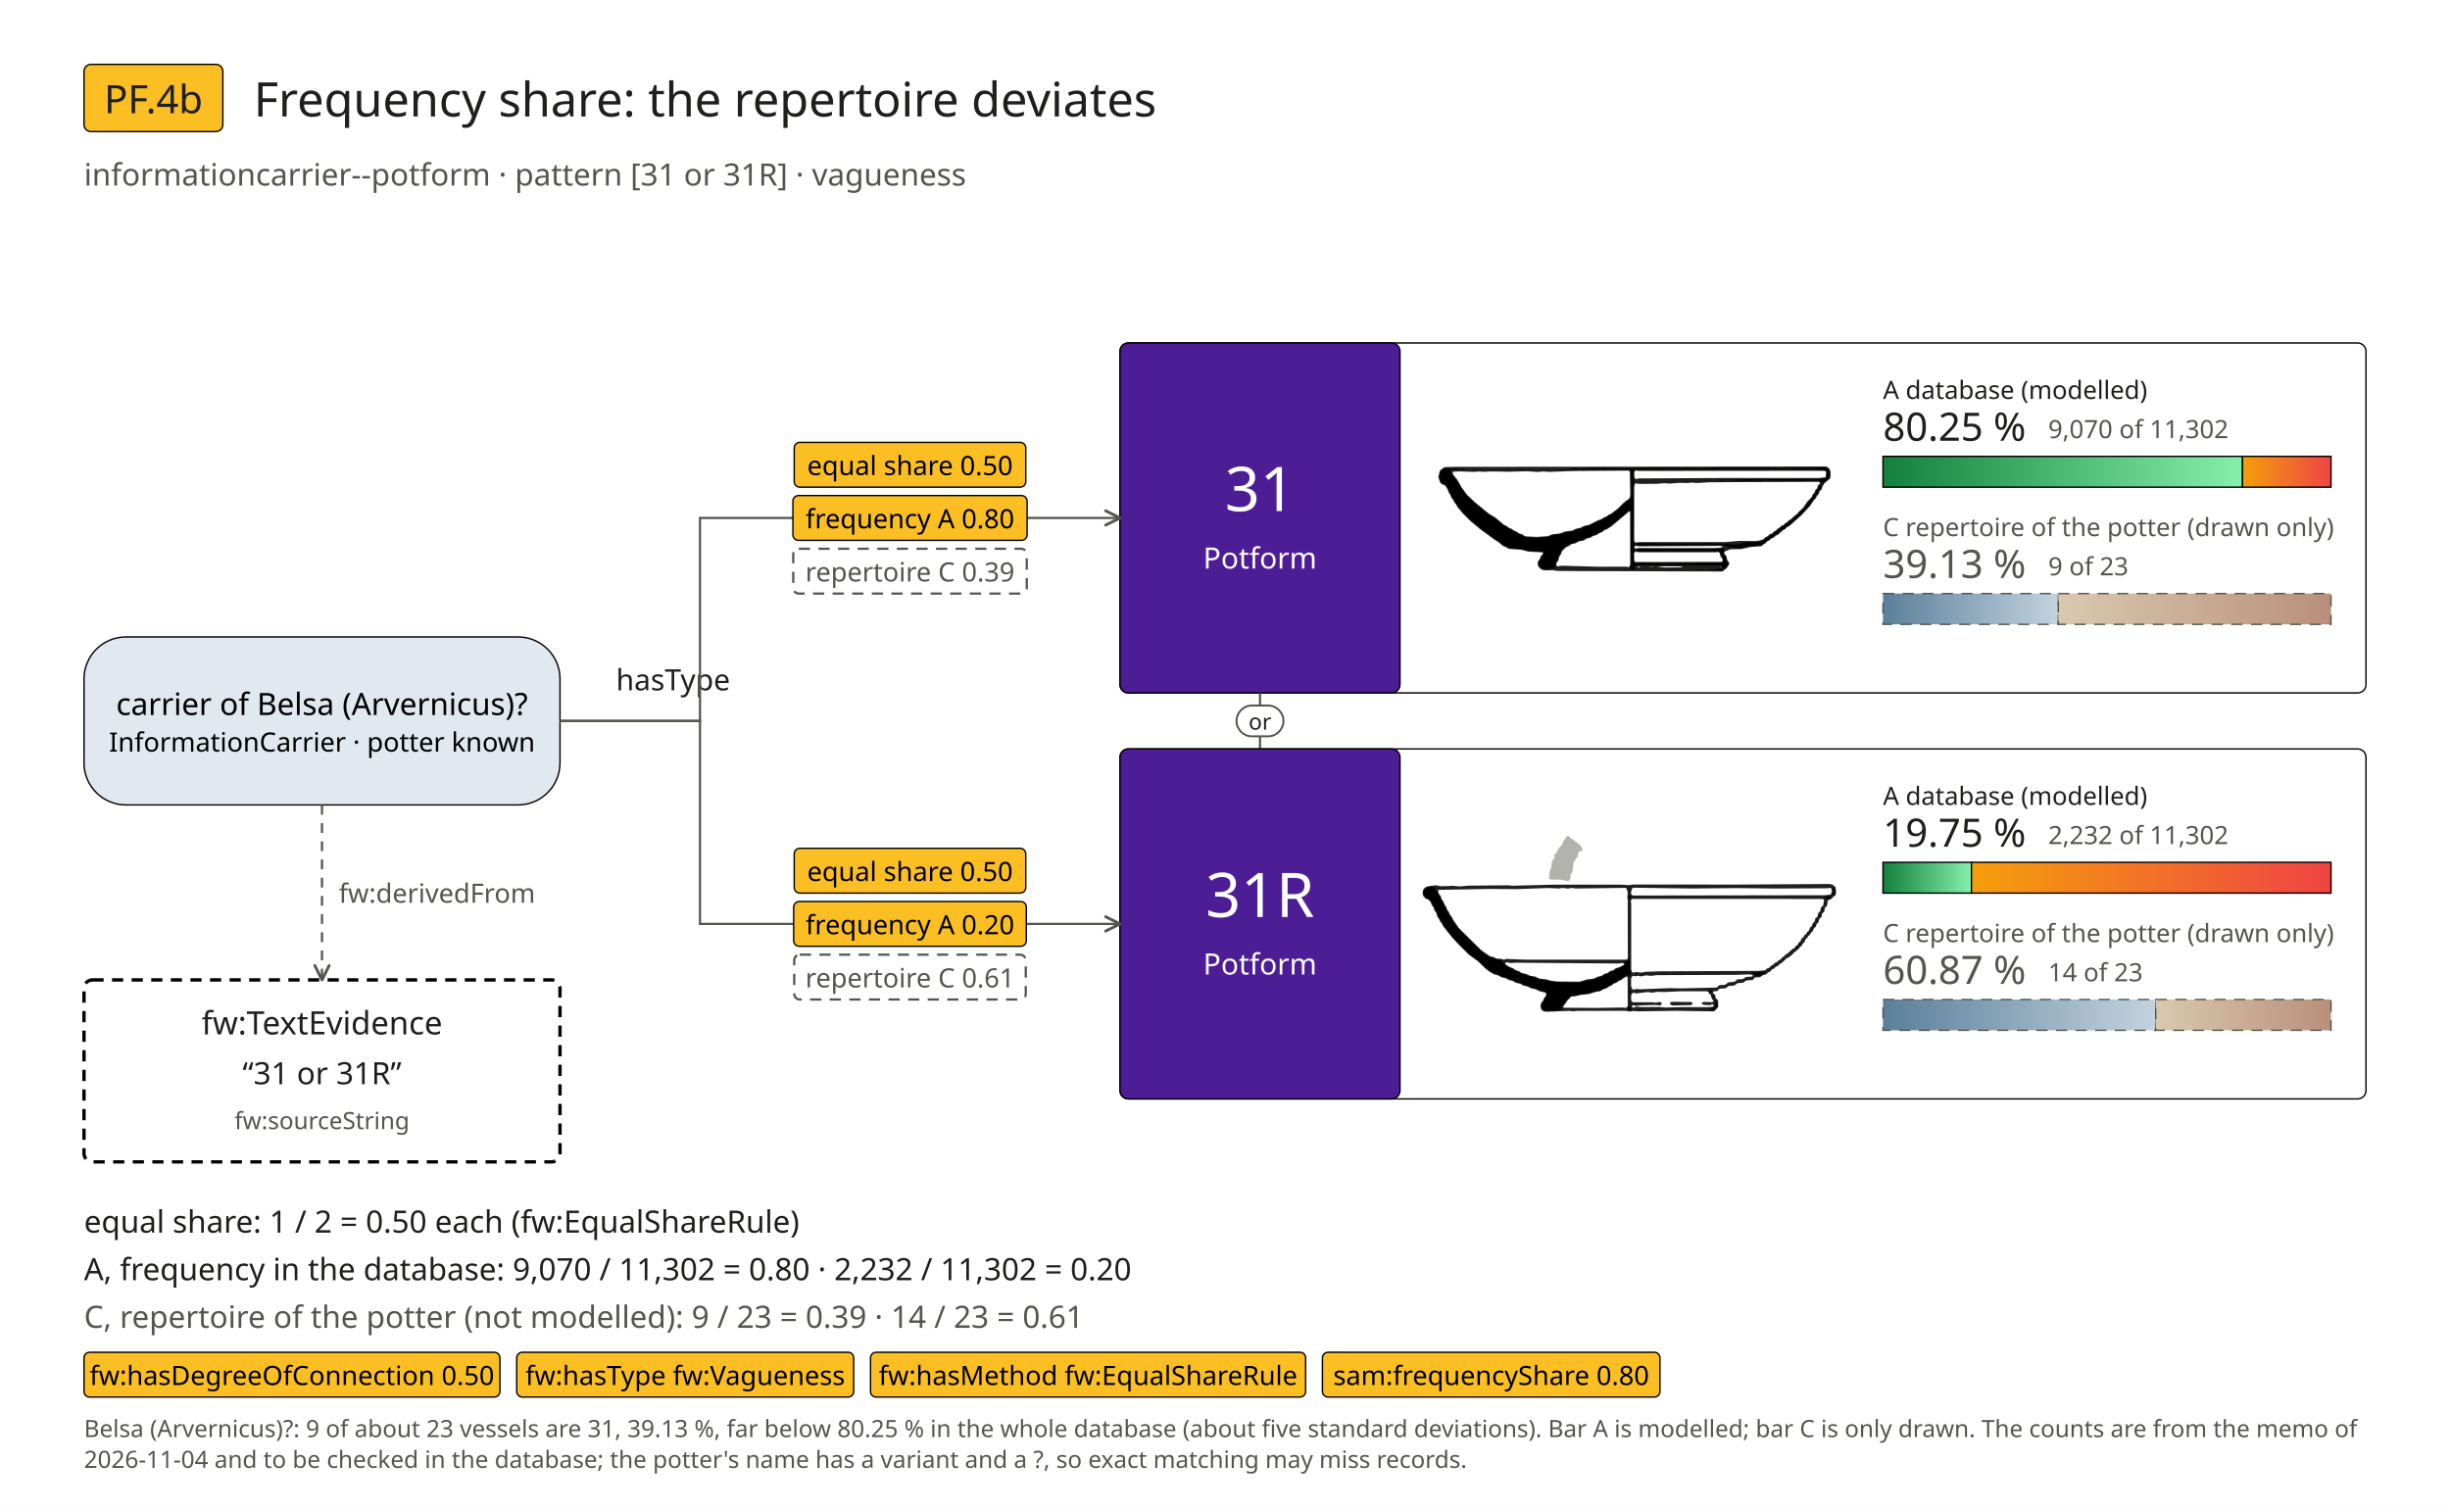
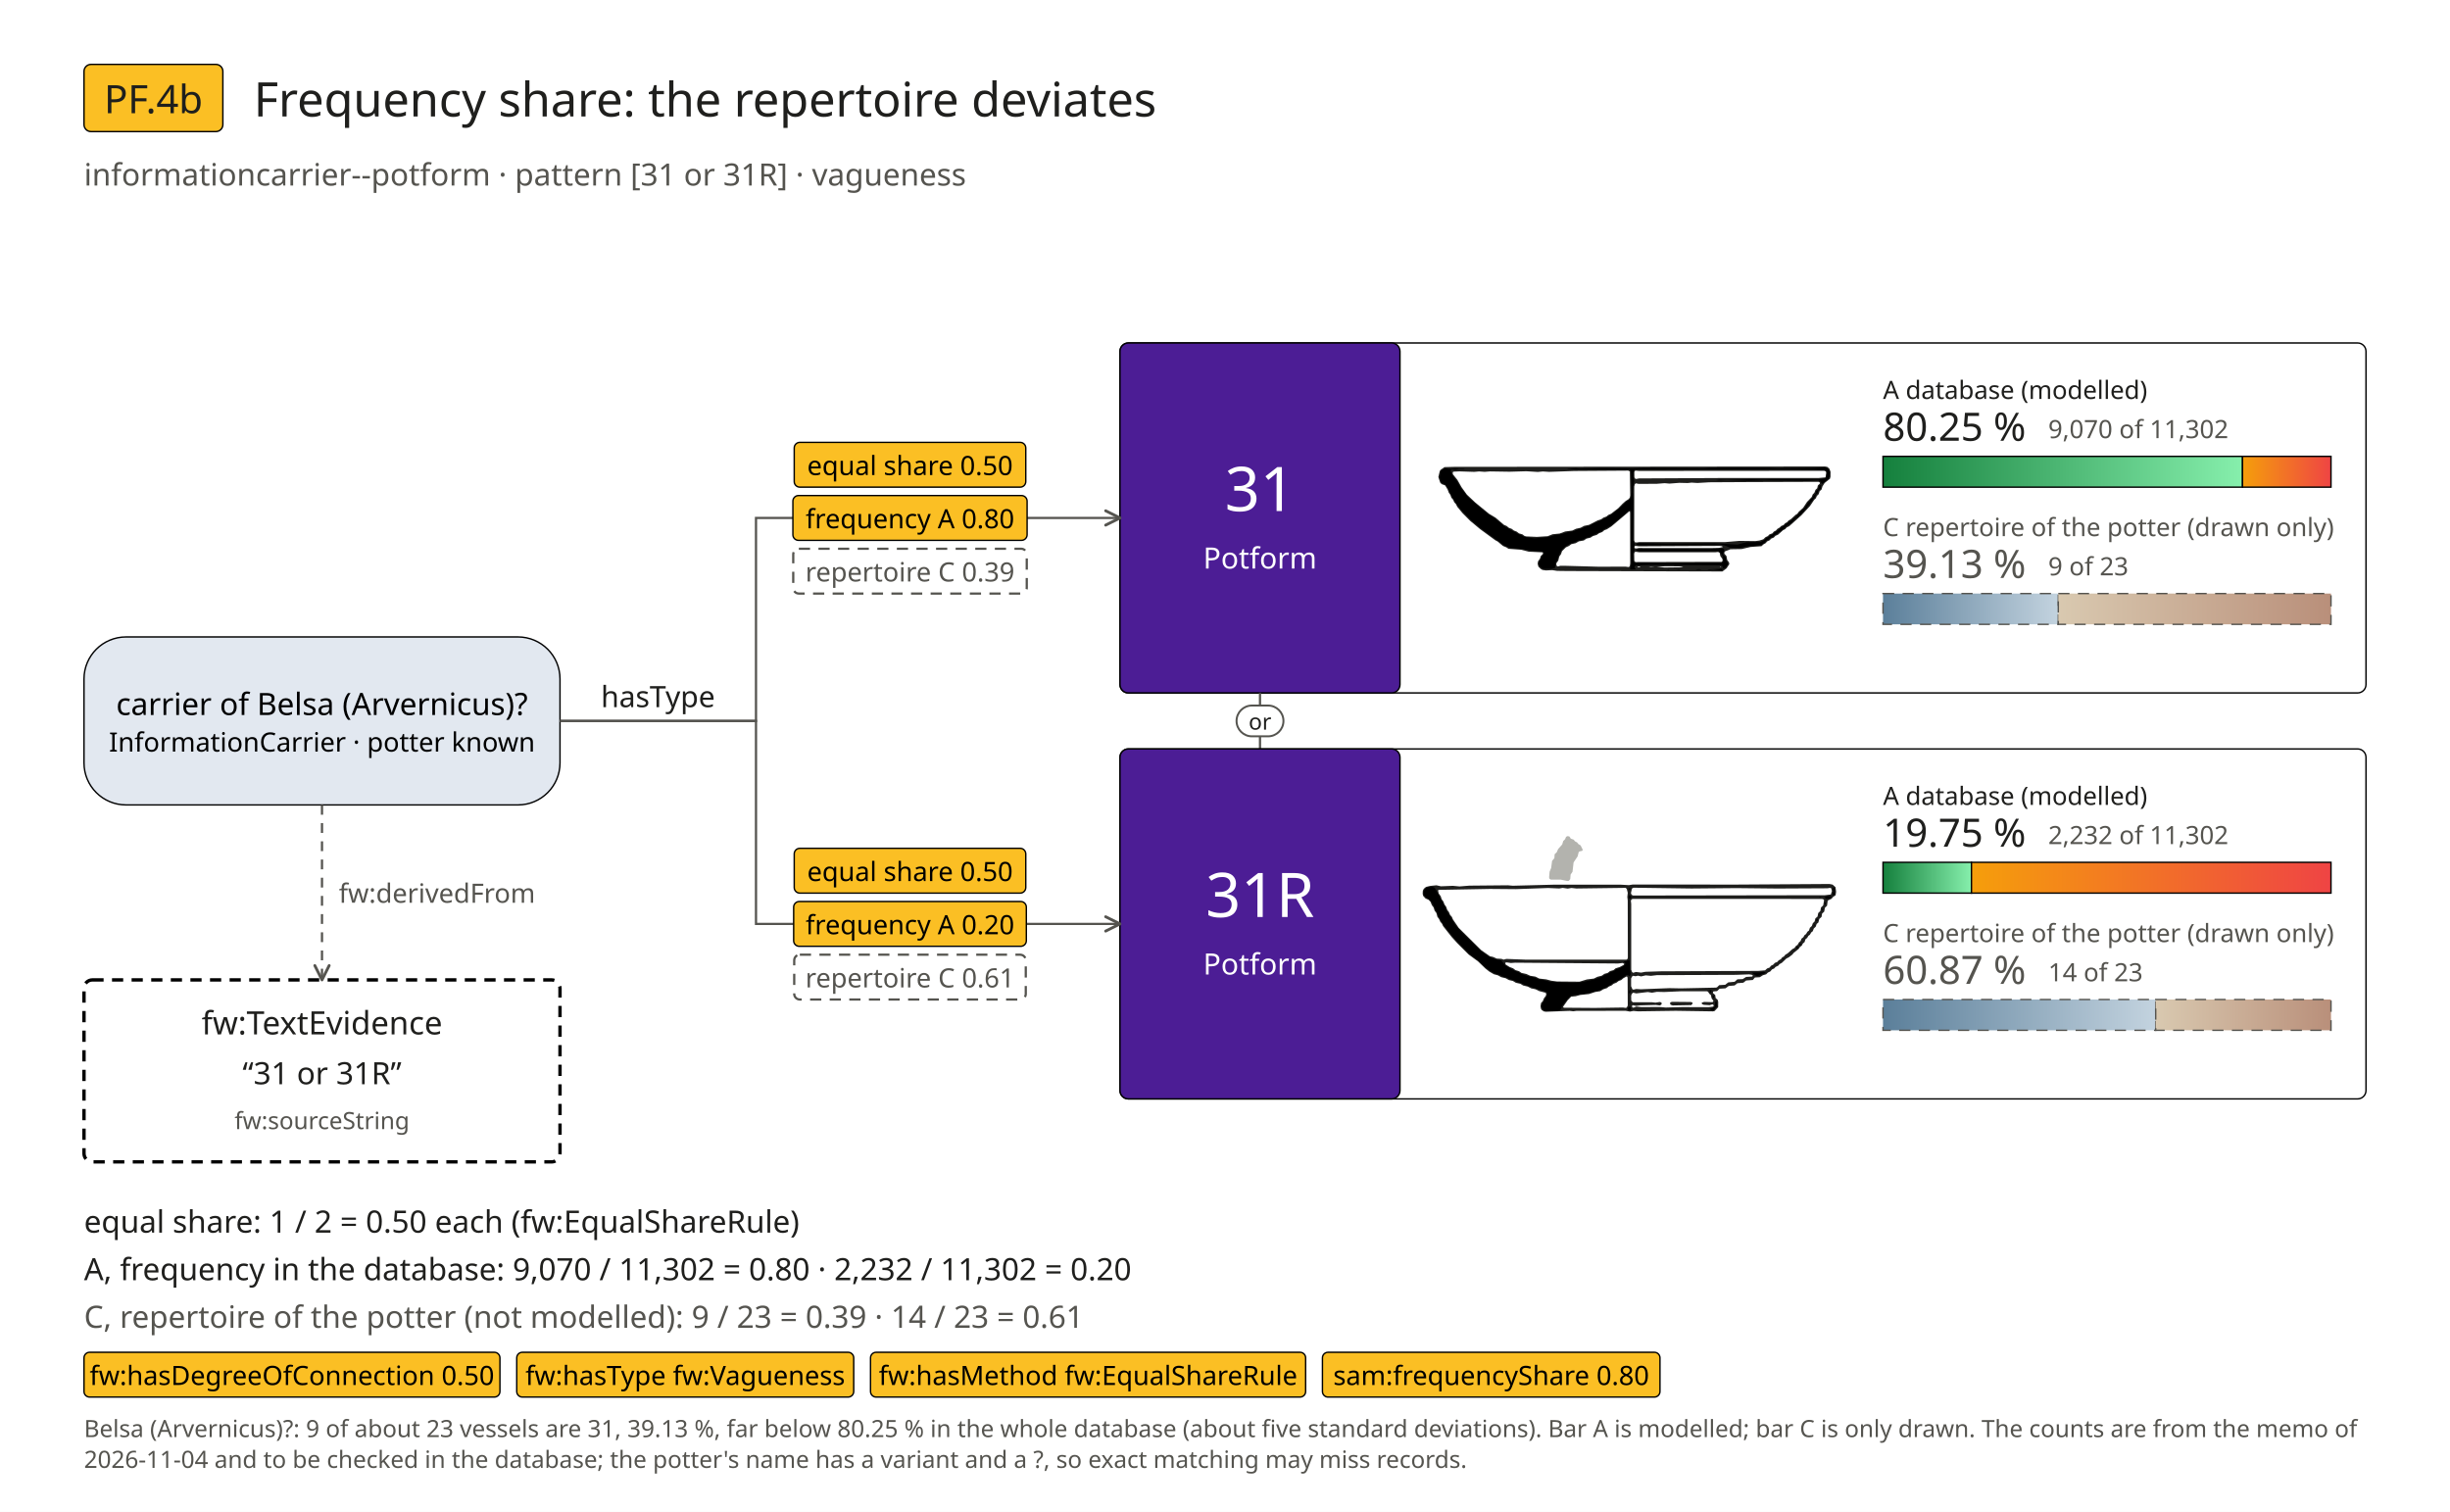
<svg xmlns="http://www.w3.org/2000/svg" width="1750" height="1080" viewBox="0 0 1750 1080" role="img">
  <rect width="1750" height="1080" fill="#ffffff" />
  <defs>
    <marker id="a" viewBox="0 0 10 10" refX="9" refY="5" markerWidth="8" markerHeight="8" orient="auto-start-reverse">
      <path d="M1 1L9 5L1 9" fill="none" stroke="#55544f" stroke-width="1.6" stroke-linecap="round" stroke-linejoin="round" />
    </marker>
  </defs>
  <defs>
    <linearGradient id="gy" x1="0" x2="1" y1="0" y2="0">
      <stop offset="0" stop-color="#15803d" />
      <stop offset="1" stop-color="#86efac" />
    </linearGradient>
    <linearGradient id="rd" x1="0" x2="1" y1="0" y2="0">
      <stop offset="0" stop-color="#f59e0b" />
      <stop offset="1" stop-color="#ef4444" />
    </linearGradient>
    <linearGradient id="gyc" x1="0" x2="1" y1="0" y2="0">
      <stop offset="0" stop-color="#5b7f9a" />
      <stop offset="1" stop-color="#c3d3df" />
    </linearGradient>
    <linearGradient id="rdc" x1="0" x2="1" y1="0" y2="0">
      <stop offset="0" stop-color="#d9c9b0" />
      <stop offset="1" stop-color="#b98f7a" />
    </linearGradient>
  </defs>
  <rect x="60" y="46" width="99.2" height="48" rx="5" fill="#fbbf24" stroke="#000000" stroke-width="1" />
  <text x="109.6" y="70" text-anchor="middle" dominant-baseline="central" font-family="Fira Sans" font-size="28" font-weight="500" fill="#1f1f1d">PF.4b</text>
  <text x="181.2" y="70" text-anchor="start" dominant-baseline="central" font-family="Fira Sans" font-size="34" font-weight="500" fill="#1f1f1d">Frequency share: the repertoire deviates</text>
  <text x="60" y="124" text-anchor="start" dominant-baseline="central" font-family="Fira Sans" font-size="22" fill="#55544f">informationcarrier--potform  ·  pattern  [31 or 31R]  ·  vagueness</text>
  <rect x="60" y="455.0" width="340" height="120" rx="30" fill="#e2e8f0" stroke="#000000" stroke-width="1" />
  <text x="230.0" y="502.24" text-anchor="middle" dominant-baseline="central" font-family="Fira Sans" font-size="22" font-weight="500" fill="#000000">carrier of Belsa (Arvernicus)?</text>
  <text x="230.0" y="529.52" text-anchor="middle" dominant-baseline="central" font-family="Fira Sans" font-size="19" fill="#000000">InformationCarrier  ·  potter known</text>
  <rect x="60" y="700" width="340" height="130" rx="6" fill="#ffffff" stroke="#000000" stroke-width="2.4" stroke-dasharray="8 6" />
  <text x="230" y="730" text-anchor="middle" dominant-baseline="central" font-family="Fira Sans" font-size="23" font-weight="500" fill="#1f1f1d">fw:TextEvidence</text>
  <text x="230" y="766" text-anchor="middle" dominant-baseline="central" font-family="Fira Sans" font-size="22" fill="#1f1f1d">“31 or 31R”</text>
  <text x="230" y="800" text-anchor="middle" dominant-baseline="central" font-family="Fira Sans" font-size="17" fill="#55544f">fw:sourceString</text>
  <path d="M230 575.0 V 700" fill="none" stroke="#55544f" stroke-width="1.6" stroke-dasharray="7 6" marker-end="url(#a)" />
  <text x="242" y="637.5" text-anchor="start" dominant-baseline="central" font-family="Fira Sans" font-size="19" fill="#55544f">fw:derivedFrom</text>
-   <text x="440" y="485.0" text-anchor="start" dominant-baseline="central" font-family="Fira Sans" font-size="21" font-weight="500" fill="#1f1f1d">hasType</text>
+   <text x="470" y="497.0" text-anchor="middle" dominant-baseline="central" font-family="Fira Sans" font-size="21" font-weight="500" fill="#1f1f1d">hasType</text>
  <rect x="800" y="245.0" width="890" height="250" rx="6" fill="#ffffff" stroke="#000000" stroke-width="1" />
  <rect x="800" y="245.0" width="200" height="250" rx="6" fill="#4c1d95" stroke="#000000" stroke-width="1" />
  <text x="900" y="348.0" text-anchor="middle" dominant-baseline="central" font-family="Fira Sans" font-size="44" font-weight="500" fill="#ffffff">31</text>
  <text x="900" y="398.0" text-anchor="middle" dominant-baseline="central" font-family="Fira Sans" font-size="21" fill="#ffffff">Potform</text>
  <g transform="translate(1015.0 322.0) scale(2.0)">
    <path d="M107.65 43.12 L109.12 42.0 L110.11 40.5 L110.01 39.88 L109.36 39.0 L109.1 37.62 L108.32 36.75 L108.36 36.25 L108.62 35.91 L110.5 35.19 L114.5 35.12 L117.66 34.38 L121.62 34.09 L122.25 33.48 L123.1 33.0 L123.62 32.38 L124.48 32.0 L125.08 31.38 L126.0 31.01 L126.59 30.38 L127.48 30.0 L129.3 28.38 L130.06 28.0 L130.62 27.38 L131.5 26.95 L135.91 23.0 L138.92 19.75 L140.44 17.5 L141.01 17.0 L141.38 16.13 L142.04 15.5 L142.38 14.41 L143.04 13.88 L143.38 12.74 L144.17 11.5 L146.06 10.0 L146.26 9.25 L146.26 7.5 L145.88 6.45 L145.12 5.77 L144.25 5.62 L11.75 5.75 L8.38 5.84 L7.0 6.81 L6.7 7.25 L6.19 9.38 L6.85 11.38 L7.38 11.92 L8.62 12.38 L9.5 13.84 L9.93 15.0 L10.49 15.75 L10.83 16.75 L11.49 17.5 L11.85 18.38 L12.5 19.1 L12.94 20.0 L14.8 22.25 L17.62 25.09 L21.12 28.0 L26.58 32.0 L27.38 32.41 L29.25 34.0 L30.48 34.5 L31.25 35.02 L35.75 35.36 L38.5 36.05 L43.38 36.28 L43.56 36.5 L43.51 36.88 L42.76 37.62 L42.5 38.51 L41.79 39.5 L41.66 40.38 L41.92 41.38 L42.75 42.2 L43.38 42.57 L44.62 42.75 L46.88 42.64 L48.62 42.91 L52.38 42.96 L107.65 43.12Z M41.38 30.76 L37.5 30.59 L36.89 30.38 L36.25 29.87 L35.0 29.51 L34.19 28.88 L33.2 28.5 L32.38 27.88 L31.38 27.51 L30.62 26.88 L29.62 26.45 L26.62 23.89 L24.3 22.5 L19.4 18.5 L16.38 15.66 L14.47 13.0 L12.99 10.38 L11.38 8.38 L11.34 7.62 L11.75 7.46 L13.75 7.37 L19.0 7.54 L20.75 7.39 L22.75 7.53 L24.62 7.38 L31.62 7.49 L37.62 7.32 L41.75 7.57 L43.5 7.4 L45.75 7.54 L54.75 7.23 L74.0 7.1 L74.59 7.38 L74.72 16.0 L74.57 16.75 L74.12 17.3 L73.12 17.92 L72.0 18.91 L70.47 20.5 L67.88 22.5 L66.88 22.93 L66.2 23.5 L65.12 23.9 L64.38 24.45 L63.1 24.88 L60.0 26.46 L58.25 26.82 L57.0 27.5 L55.38 27.85 L54.03 28.5 L51.5 28.83 L49.5 29.57 L47.0 29.82 L45.25 30.52 L41.38 30.76Z M77.25 10.0 L76.62 10.09 L76.22 9.5 L76.19 7.62 L76.35 7.25 L76.62 7.1 L77.88 7.21 L144.0 7.16 L144.57 7.38 L144.7 7.88 L144.57 9.12 L144.38 9.52 L142.12 9.72 L108.25 9.73 L77.88 9.88 L77.25 10.0Z M77.0 32.76 L76.38 32.68 L76.15 32.0 L76.17 12.75 L76.38 11.92 L76.75 11.63 L77.75 11.84 L84.25 11.8 L87.0 11.58 L88.75 11.73 L92.25 11.46 L95.25 11.53 L96.62 11.38 L98.75 11.51 L103.0 11.26 L117.75 11.18 L142.0 11.1 L142.48 11.38 L142.43 11.75 L141.74 12.38 L141.5 13.39 L140.88 13.97 L140.5 14.97 L139.88 15.62 L139.56 16.5 L137.88 18.25 L136.47 20.38 L134.88 21.82 L134.41 22.5 L133.78 22.88 L132.12 24.41 L131.25 24.94 L130.76 25.5 L130.0 25.91 L129.5 26.5 L128.62 26.88 L128.12 27.4 L127.3 27.88 L126.74 28.5 L126.0 28.88 L125.49 29.5 L124.44 29.88 L123.88 30.47 L123.01 30.88 L122.25 31.63 L120.88 32.06 L119.38 32.26 L113.75 32.19 L108.75 32.61 L77.88 32.63 L77.0 32.76Z M74.25 41.55 L73.12 41.4 L63.12 41.41 L51.88 41.1 L49.75 41.09 L48.88 41.32 L48.47 41.12 L48.3 40.5 L48.45 40.0 L49.03 39.25 L49.38 37.8 L50.0 36.94 L50.38 35.84 L51.75 34.5 L52.85 34.0 L53.66 33.38 L55.25 33.02 L56.38 32.36 L58.12 32.06 L59.12 31.38 L60.5 31.06 L61.38 30.48 L62.75 30.07 L63.62 29.45 L64.75 29.01 L65.48 28.38 L66.38 28.05 L68.0 27.02 L74.38 21.63 L74.61 21.75 L74.67 22.12 L74.71 40.25 L74.59 41.12 L74.25 41.55Z M77.0 34.88 L76.5 34.89 L76.26 34.62 L76.26 34.25 L76.5 33.97 L77.88 34.14 L106.75 34.0 L107.5 34.11 L107.81 34.38 L106.5 34.68 L103.5 34.75 L77.75 34.73 L77.0 34.88Z M107.38 39.68 L76.75 39.75 L76.38 39.62 L76.19 39.25 L76.14 36.75 L76.31 36.25 L76.62 36.08 L77.88 36.25 L105.12 36.26 L106.12 36.15 L106.69 36.5 L106.91 37.62 L107.62 38.62 L107.73 39.25 L107.38 39.68Z M93.0 41.63 L87.0 41.7 L84.19 41.5 L87.12 41.27 L92.38 41.3 L93.64 41.5 L93.0 41.63Z M107.12 41.59 L106.73 41.5 L107.12 41.37 L107.12 41.59Z M78.12 41.64 L77.5 41.67 L77.25 41.5 L77.75 41.38 L78.41 41.5 L78.12 41.64Z M83.38 41.5 L81.36 41.5 L82.12 41.39 L83.38 41.5Z M97.62 41.52 L95.05 41.5 L97.74 41.5 L97.62 41.52Z" fill="#1f1f1d" fill-rule="evenodd" />
    <path d="M76.72 42.38 L76.24 41.62 L76.38 41.2 L76.75 40.96 L81.88 40.78 L107.0 40.9 L107.62 41.16 L107.85 42.0 L108.0 42.07 L108.88 41.71 L109.69 40.38 L109.06 39.25 L108.75 37.88 L107.86 37.12 L108.32 35.25 L108.05 35.0 L107.5 34.89 L103.25 35.12 L77.75 35.07 L77.02 35.25 L76.75 35.5 L77.75 35.91 L106.25 35.87 L106.84 36.25 L107.76 37.62 L108.02 39.38 L107.75 39.82 L107.25 40.02 L86.5 40.14 L77.75 39.99 L76.62 40.12 L76.12 39.92 L75.86 39.38 L75.79 36.75 L75.93 36.12 L76.32 35.5 L75.9 34.5 L76.32 33.38 L75.79 32.12 L75.85 17.25 L75.69 14.75 L75.83 12.25 L76.18 10.88 L75.83 9.38 L75.89 7.62 L76.07 7.0 L76.38 6.73 L127.38 6.63 L140.25 6.75 L144.38 6.96 L144.83 7.25 L144.95 7.75 L144.66 9.75 L141.88 10.22 L125.25 10.12 L122.62 10.27 L117.25 10.13 L109.12 10.38 L106.62 10.3 L105.27 10.5 L106.38 10.65 L109.12 10.54 L117.0 10.75 L122.75 10.63 L137.75 10.76 L141.88 10.61 L142.5 10.83 L143.25 11.9 L145.88 9.64 L145.99 7.75 L145.88 7.12 L144.95 6.12 L144.25 5.9 L140.38 6.12 L127.38 6.24 L124.75 6.12 L103.38 6.08 L101.0 6.23 L79.62 6.1 L75.5 6.26 L64.62 6.15 L56.62 6.36 L55.25 6.21 L52.58 6.38 L52.16 6.5 L55.38 6.72 L74.5 6.76 L74.9 7.25 L75.02 8.12 L75.19 14.75 L74.92 16.88 L74.46 17.5 L73.38 18.17 L70.75 20.65 L68.25 22.65 L64.75 24.65 L61.38 26.09 L60.38 26.7 L58.75 27.09 L57.62 27.66 L56.0 28.07 L54.62 28.68 L52.25 29.12 L50.25 29.74 L47.62 30.14 L45.5 30.81 L40.5 31.29 L36.75 30.71 L35.82 30.12 L34.62 29.7 L33.85 29.12 L32.75 28.66 L29.49 26.75 L26.38 24.16 L24.12 22.75 L21.46 20.62 L16.88 16.64 L14.25 13.32 L12.75 10.72 L11.14 8.62 L10.59 7.25 L10.69 6.88 L11.0 6.69 L12.38 6.77 L13.62 6.54 L15.12 6.69 L15.67 6.5 L12.25 6.31 L10.62 6.5 L8.62 6.29 L7.38 6.97 L7.0 7.38 L6.67 9.5 L7.07 11.0 L7.55 11.5 L8.87 12.25 L9.71 13.5 L11.11 16.5 L13.12 19.64 L15.0 21.9 L17.88 24.81 L21.38 27.74 L29.79 33.88 L32.0 34.73 L36.25 35.09 L38.88 35.61 L43.62 36.09 L43.85 36.38 L43.84 36.88 L43.07 37.88 L42.7 38.88 L42.1 39.75 L41.98 40.38 L42.12 40.94 L42.69 41.62 L43.62 42.21 L46.62 42.18 L47.84 41.88 L48.08 40.0 L48.74 38.88 L49.2 37.38 L50.25 35.41 L51.5 34.24 L53.38 33.14 L54.81 32.75 L56.02 32.12 L57.75 31.78 L58.75 31.17 L60.18 30.75 L64.38 28.79 L65.12 28.21 L67.75 26.78 L72.64 22.75 L74.23 21.25 L74.75 21.23 L75.01 21.5 L75.11 22.0 L74.96 34.38 L75.12 40.38 L74.63 42.25 L75.0 42.39 L76.72 42.38Z M113.79 34.75 L116.0 34.22 L121.37 33.75 L122.75 32.83 L123.3 32.12 L124.12 31.74 L124.62 31.11 L125.62 30.82 L126.25 30.13 L127.12 29.75 L127.75 29.12 L128.51 28.75 L129.08 28.12 L129.81 27.75 L130.3 27.12 L132.5 25.63 L134.0 24.08 L134.63 23.75 L135.09 23.12 L135.7 22.75 L136.13 22.12 L136.75 21.67 L137.12 20.98 L137.75 20.53 L138.09 19.88 L138.75 19.27 L139.12 18.46 L139.75 17.94 L140.12 17.19 L140.75 16.7 L141.03 15.62 L141.73 15.12 L142.0 14.1 L142.83 13.5 L142.88 12.3 L142.5 12.26 L142.12 12.5 L141.84 13.75 L141.04 14.5 L140.89 15.5 L140.23 15.88 L139.86 16.75 L139.12 17.35 L138.84 18.0 L138.24 18.5 L136.8 20.62 L136.12 21.05 L133.62 23.76 L133.0 24.15 L132.47 24.75 L131.62 25.21 L131.12 25.75 L130.31 26.12 L129.75 26.75 L128.93 27.12 L127.03 28.75 L126.25 29.12 L125.75 29.77 L124.83 30.12 L124.25 30.81 L123.38 31.06 L122.77 31.75 L121.25 32.58 L116.25 32.68 L113.0 33.51 L104.88 33.05 L87.75 33.16 L77.88 32.97 L77.25 33.08 L76.85 33.38 L77.25 33.69 L77.88 33.8 L107.12 33.53 L108.99 34.0 L110.24 34.62 L113.79 34.75Z M107.29 42.75 L107.68 42.5 L107.75 42.14 L102.24 42.38 L102.88 42.56 L104.38 42.44 L107.29 42.75Z M88.79 42.5 L88.38 42.35 L87.9 42.5 L88.79 42.5Z M92.88 42.5 L92.0 42.32 L91.01 42.5 L92.88 42.5Z M100.01 42.5 L100.06 42.38 L99.38 42.28 L98.04 42.38 L98.75 42.55 L100.01 42.5Z" fill="#000000" fill-rule="evenodd" />
  </g>
  <text x="1345" y="278.0" text-anchor="start" dominant-baseline="central" font-family="Fira Sans" font-size="18" font-weight="500" fill="#1f1f1d">A  database  (modelled)</text>
  <text x="1345" y="304.0" text-anchor="start" dominant-baseline="central" font-family="Fira Sans" font-size="28" font-weight="500" fill="#1f1f1d">80.25 %</text>
  <text x="1463" y="306.0" text-anchor="start" dominant-baseline="central" font-family="Fira Sans" font-size="18" fill="#55544f">9,070 of 11,302</text>
  <rect x="1345" y="326.0" width="256.804" height="22" rx="0" fill="url(#gy)" stroke="#000000" stroke-width="1" />
  <rect x="1601.804" y="326.0" width="63.196" height="22" rx="0" fill="url(#rd)" stroke="#000000" stroke-width="1" />
  <text x="1345" y="376.0" text-anchor="start" dominant-baseline="central" font-family="Fira Sans" font-size="18" font-weight="500" fill="#55544f">C  repertoire of the potter  (drawn only)</text>
  <text x="1345" y="402.0" text-anchor="start" dominant-baseline="central" font-family="Fira Sans" font-size="28" font-weight="500" fill="#55544f">39.13 %</text>
  <text x="1463" y="404.0" text-anchor="start" dominant-baseline="central" font-family="Fira Sans" font-size="18" fill="#55544f">9 of 23</text>
  <rect x="1345" y="424.0" width="125.217" height="22" rx="0" fill="url(#gyc)" stroke="#55544f" stroke-width="1" stroke-dasharray="8 6" />
  <rect x="1470.217" y="424.0" width="194.783" height="22" rx="0" fill="url(#rdc)" stroke="#55544f" stroke-width="1" stroke-dasharray="8 6" />
-   <path d="M400 515.0 H 500 V 370.0 H 800" fill="none" stroke="#55544f" stroke-width="1.6" marker-end="url(#a)" />
+   <path d="M400 515.0 H 540 V 370.0 H 800" fill="none" stroke="#55544f" stroke-width="1.6" marker-end="url(#a)" />
  <rect x="567.3" y="316.0" width="165.4" height="32" rx="4" fill="#fbbf24" stroke="#000000" stroke-width="1" />
  <text x="650.0" y="332.0" text-anchor="middle" dominant-baseline="central" font-family="Fira Sans" font-size="19" fill="#000000">equal share  0.50</text>
  <rect x="566.35" y="354.0" width="167.3" height="32" rx="4" fill="#fbbf24" stroke="#000000" stroke-width="1" />
  <text x="650.0" y="370.0" text-anchor="middle" dominant-baseline="central" font-family="Fira Sans" font-size="19" font-weight="500" fill="#000000">frequency A  0.80</text>
  <rect x="566.6" y="392.0" width="166.8" height="32" rx="4" fill="#ffffff" stroke="#55544f" stroke-width="1.6" stroke-dasharray="8 6" />
  <text x="650" y="408.0" text-anchor="middle" dominant-baseline="central" font-family="Fira Sans" font-size="19" fill="#55544f">repertoire C  0.39</text>
  <line x1="900" y1="495.0" x2="900" y2="535.0" stroke="#55544f" stroke-width="1.6" />
  <rect x="883.25" y="504.0" width="33.5" height="22" rx="11" fill="#ffffff" stroke="#55544f" stroke-width="1.4" />
  <text x="900" y="515.0" text-anchor="middle" dominant-baseline="central" font-family="Fira Sans" font-size="16" font-weight="500" fill="#1f1f1d">or</text>
  <rect x="800" y="535.0" width="890" height="250" rx="6" fill="#ffffff" stroke="#000000" stroke-width="1" />
  <rect x="800" y="535.0" width="200" height="250" rx="6" fill="#4c1d95" stroke="#000000" stroke-width="1" />
  <text x="900" y="638.0" text-anchor="middle" dominant-baseline="central" font-family="Fira Sans" font-size="44" font-weight="500" fill="#ffffff">31R</text>
  <text x="900" y="688.0" text-anchor="middle" dominant-baseline="central" font-family="Fira Sans" font-size="21" fill="#ffffff">Potform</text>
  <g transform="translate(1015.0 590.0) scale(2.0)">
    <path d="M44.64 66.38 L53.12 66.06 L54.38 66.21 L55.5 66.06 L73.12 66.04 L74.62 66.32 L75.88 66.08 L77.5 66.23 L91.0 66.04 L104.25 66.24 L104.85 66.12 L106.13 64.75 L106.16 62.88 L105.97 62.12 L105.24 61.5 L105.07 60.38 L104.25 59.68 L104.38 59.12 L105.74 59.0 L106.62 58.15 L108.75 58.01 L109.88 57.17 L112.0 56.98 L113.0 56.18 L115.12 56.0 L116.12 55.21 L118.5 55.03 L119.25 54.14 L121.0 54.04 L122.12 53.33 L123.25 53.01 L123.88 52.38 L124.75 51.98 L125.36 51.25 L126.12 50.93 L126.62 50.37 L127.62 49.89 L128.01 49.38 L128.88 48.9 L130.5 47.36 L131.38 46.91 L132.62 45.95 L133.12 45.33 L134.88 43.93 L135.33 43.25 L136.0 42.75 L136.38 42.0 L136.99 41.5 L137.3 40.5 L137.92 40.0 L138.35 39.25 L138.88 38.88 L139.38 38.03 L139.91 37.62 L140.29 36.62 L140.97 36.0 L141.31 35.0 L141.92 34.5 L142.25 33.21 L143.05 32.5 L143.25 31.3 L144.0 30.62 L144.25 29.22 L145.02 28.5 L145.25 26.67 L146.62 26.02 L147.16 25.38 L148.08 24.75 L148.26 23.5 L148.04 21.88 L147.0 20.96 L145.88 20.74 L112.62 20.95 L75.62 20.93 L74.25 21.15 L71.12 20.97 L47.5 20.98 L32.75 21.36 L31.0 21.2 L17.25 21.33 L13.75 21.61 L11.38 21.39 L7.12 21.56 L5.5 21.2 L3.25 21.43 L1.88 21.76 L1.33 22.12 L0.81 22.75 L0.64 23.25 L0.59 24.25 L0.77 25.0 L1.62 25.92 L2.69 26.38 L3.38 27.09 L3.88 28.31 L4.5 29.13 L4.85 30.25 L5.5 31.13 L5.87 32.5 L6.45 33.25 L6.88 34.21 L7.5 34.93 L7.86 35.75 L10.91 39.62 L13.0 41.92 L17.0 45.92 L20.38 48.4 L23.0 50.93 L24.38 52.02 L26.0 52.97 L27.5 53.38 L28.62 54.02 L30.25 54.41 L31.38 55.05 L32.82 55.38 L33.88 56.03 L35.46 56.38 L36.48 57.0 L38.1 57.38 L39.38 58.04 L40.88 58.34 L42.25 59.01 L44.5 59.59 L44.71 60.0 L44.62 60.62 L43.88 61.62 L43.5 62.56 L42.87 63.25 L42.68 64.38 L42.82 65.25 L43.12 65.76 L43.88 66.26 L44.64 66.38Z M73.38 47.77 L37.5 47.77 L30.5 47.5 L29.5 47.76 L28.75 47.48 L27.06 47.38 L25.75 46.79 L24.62 46.55 L21.52 44.38 L13.45 36.38 L11.4 33.38 L11.04 32.5 L10.38 31.75 L9.97 30.75 L9.38 30.0 L8.99 28.88 L8.38 28.03 L8.0 27.0 L7.38 26.18 L7.05 25.12 L6.32 24.12 L6.08 23.0 L6.38 22.84 L24.62 22.5 L33.88 22.58 L45.38 22.17 L49.38 22.34 L50.62 22.13 L52.38 22.38 L53.75 22.16 L55.5 22.35 L73.12 22.12 L73.5 22.55 L73.84 23.88 L73.68 25.38 L73.83 26.62 L73.87 47.0 L73.75 47.5 L73.38 47.77Z M144.25 24.75 L75.75 24.86 L75.23 24.62 L74.98 24.0 L75.33 22.38 L75.88 22.07 L96.62 22.35 L112.62 22.21 L127.25 22.36 L145.12 22.27 L146.12 22.12 L146.5 22.26 L146.75 23.25 L146.38 24.5 L144.25 24.75Z M78.62 52.4 L76.75 52.17 L75.75 52.47 L75.38 52.17 L75.08 51.38 L75.08 27.88 L74.96 26.75 L75.1 26.38 L75.5 26.07 L143.12 26.08 L143.62 26.17 L143.96 26.5 L143.64 28.38 L142.85 29.12 L142.62 30.38 L141.86 31.12 L141.62 32.38 L140.86 33.0 L140.58 34.12 L139.94 34.75 L139.58 35.75 L138.89 36.38 L138.56 37.38 L138.0 37.8 L137.52 38.62 L136.98 39.0 L136.55 39.75 L135.91 40.25 L135.56 41.12 L134.98 41.62 L134.5 42.47 L133.88 42.9 L133.38 43.6 L132.63 44.0 L130.96 45.5 L130.13 46.0 L129.62 46.62 L129.0 46.96 L128.5 47.62 L127.75 48.0 L127.25 48.58 L126.38 48.92 L125.75 49.58 L125.0 49.94 L124.5 50.59 L123.62 50.91 L122.88 51.59 L120.38 51.78 L85.62 51.93 L80.12 52.11 L78.62 52.4Z M56.62 55.63 L48.62 55.56 L46.5 55.28 L44.75 54.81 L42.25 54.52 L40.88 53.83 L39.0 53.52 L37.62 52.88 L35.88 52.5 L35.0 51.88 L33.73 51.5 L32.88 50.85 L31.64 50.38 L30.25 49.51 L30.08 49.0 L30.25 48.79 L30.62 48.75 L32.12 48.96 L33.62 48.85 L70.38 49.14 L72.0 48.96 L72.57 49.25 L72.42 49.62 L71.0 50.39 L69.5 50.86 L68.75 51.5 L67.5 51.85 L66.68 52.5 L65.5 52.83 L64.55 53.5 L63.0 53.89 L61.75 54.52 L59.25 54.83 L56.62 55.63Z M76.25 58.38 L75.88 58.49 L75.5 58.33 L75.04 57.25 L75.04 54.5 L75.38 53.79 L75.75 53.53 L76.62 53.69 L77.5 53.49 L78.62 53.75 L80.25 53.38 L82.12 53.55 L84.25 53.3 L112.5 53.19 L117.12 53.02 L118.12 53.15 L118.56 53.5 L118.25 53.81 L116.12 53.94 L114.88 54.71 L113.0 54.79 L112.0 55.67 L109.75 55.88 L108.62 56.74 L106.5 56.87 L105.75 57.62 L105.38 57.75 L92.75 58.02 L88.75 57.94 L78.5 58.34 L76.88 58.24 L76.25 58.38Z M73.25 65.01 L72.12 64.86 L62.0 65.01 L51.0 64.93 L50.72 64.62 L52.39 62.25 L53.62 60.99 L55.25 60.83 L56.88 60.38 L60.0 60.05 L62.25 59.31 L64.0 59.04 L65.03 58.38 L66.38 57.95 L67.09 57.38 L68.0 57.02 L68.79 56.38 L69.79 56.0 L70.59 55.38 L71.5 55.06 L72.29 54.38 L73.5 53.74 L73.73 54.0 L73.79 54.5 L73.84 64.0 L73.72 64.5 L73.25 65.01Z M76.0 64.88 L75.62 64.89 L75.39 64.62 L75.37 64.25 L75.62 64.03 L76.88 64.29 L78.25 64.09 L83.88 63.94 L85.25 64.12 L85.78 63.88 L86.01 63.38 L85.75 63.02 L85.25 62.89 L83.75 63.12 L82.38 62.97 L75.62 62.99 L75.1 62.38 L75.05 60.75 L75.25 60.02 L75.75 59.56 L76.88 59.82 L81.0 59.33 L82.5 59.57 L84.25 59.26 L86.88 59.32 L93.12 59.05 L102.12 59.06 L102.5 59.21 L103.0 59.98 L103.51 60.38 L103.81 61.62 L104.46 62.5 L104.12 62.95 L101.12 62.86 L100.27 63.12 L100.34 63.62 L101.0 63.9 L103.12 64.03 L104.12 63.71 L104.5 63.97 L104.5 64.38 L104.25 64.56 L102.62 64.74 L93.25 64.71 L87.38 64.87 L85.25 64.68 L78.75 64.71 L76.88 64.53 L76.0 64.88Z M96.54 64.0 L97.04 63.38 L96.88 63.07 L96.38 62.89 L89.62 62.83 L89.12 63.0 L88.91 63.38 L89.17 63.88 L89.88 64.12 L96.54 64.0Z" fill="#1f1f1d" fill-rule="evenodd" />
    <path d="M48.69 66.0 L49.5 65.83 L50.0 65.5 L50.31 64.38 L52.29 61.88 L53.62 60.53 L58.88 59.88 L63.5 58.78 L65.88 57.77 L67.62 56.81 L68.5 56.14 L71.25 54.74 L73.38 53.25 L73.85 53.25 L74.38 53.66 L74.62 53.63 L74.88 52.88 L74.6 51.12 L74.48 48.0 L74.25 47.9 L73.5 48.21 L72.38 48.38 L72.99 49.12 L72.96 49.5 L72.62 49.85 L71.12 50.71 L69.88 51.12 L69.0 51.75 L67.88 52.11 L67.0 52.71 L65.84 53.12 L65.0 53.67 L62.25 54.73 L57.25 55.83 L54.38 56.07 L46.38 55.7 L43.88 55.05 L41.88 54.75 L40.25 54.07 L38.13 53.62 L35.62 52.75 L34.62 52.12 L33.38 51.7 L30.03 49.75 L28.62 48.02 L26.5 47.65 L24.38 46.79 L21.38 44.69 L14.2 37.62 L12.25 35.35 L9.19 30.38 L8.75 29.25 L4.88 22.06 L4.12 21.77 L2.62 21.88 L1.95 22.12 L1.29 22.75 L0.87 23.62 L1.0 24.67 L1.89 25.62 L3.05 26.25 L3.62 26.88 L4.69 28.75 L5.12 29.94 L5.7 30.75 L6.14 32.12 L8.13 35.5 L12.22 40.62 L17.25 45.68 L20.52 48.12 L23.3 50.75 L24.85 51.88 L26.5 52.75 L28.0 53.19 L29.25 53.82 L30.75 54.21 L31.75 54.76 L33.25 55.18 L34.5 55.82 L35.88 56.17 L37.0 56.75 L44.75 59.28 L45.09 59.75 L44.93 60.75 L43.07 63.88 L43.06 64.62 L43.31 65.25 L43.75 65.75 L44.38 66.04 L48.69 66.0Z M147.4 24.75 L147.81 24.25 L147.64 23.38 L147.79 22.5 L147.62 22.11 L147.25 21.94 L147.05 22.38 L147.32 23.38 L146.96 24.5 L147.11 24.75 L147.4 24.75Z M74.54 22.88 L74.64 22.38 L74.38 22.15 L74.19 22.62 L74.38 22.95 L74.54 22.88Z M74.72 26.0 L75.24 25.38 L74.5 24.7 L74.25 24.88 L74.12 25.51 L74.38 26.03 L74.72 26.0Z M145.6 26.0 L146.38 25.62 L146.51 25.38 L146.4 25.12 L145.12 25.06 L143.98 25.5 L144.75 26.04 L145.6 26.0Z M142.84 25.5 L142.87 25.38 L142.5 25.31 L142.08 25.5 L142.84 25.5Z M144.57 28.0 L144.65 27.5 L144.38 27.27 L144.22 27.88 L144.38 28.1 L144.57 28.0Z M143.57 30.12 L143.64 29.62 L143.38 29.45 L143.25 30.11 L143.38 30.24 L143.57 30.12Z M142.54 32.12 L142.61 31.75 L142.38 31.56 L142.25 32.0 L142.38 32.21 L142.54 32.12Z M141.54 34.0 L141.7 33.5 L141.5 33.21 L141.22 33.38 L141.14 33.75 L141.25 34.02 L141.54 34.0Z M140.56 35.62 L140.65 35.25 L140.5 35.1 L140.21 35.5 L140.38 35.72 L140.56 35.62Z M137.54 39.5 L137.5 39.35 L137.34 39.5 L137.54 39.5Z M135.51 42.62 L135.74 42.25 L135.5 41.94 L135.21 42.12 L135.07 42.5 L135.12 42.69 L135.51 42.62Z M134.39 43.75 L134.75 43.38 L134.62 43.02 L134.25 43.16 L134.04 43.5 L134.09 43.75 L134.39 43.75Z M133.33 44.62 L133.57 44.38 L133.5 44.2 L133.03 44.5 L133.33 44.62Z M129.63 47.62 L129.75 47.25 L129.26 47.38 L129.25 47.68 L129.63 47.62Z M128.52 48.5 L128.5 48.28 L128.19 48.5 L128.52 48.5Z M125.59 50.62 L125.8 50.38 L125.62 50.22 L125.25 50.5 L125.59 50.62Z M124.27 51.62 L124.51 51.38 L124.38 51.25 L123.99 51.5 L124.27 51.62Z M120.85 53.5 L121.62 53.04 L122.75 52.71 L123.0 52.5 L123.01 52.25 L122.38 52.07 L120.88 52.3 L118.06 52.38 L119.62 53.5 L120.25 53.62 L120.85 53.5Z M74.54 59.88 L74.86 59.12 L74.75 58.69 L74.5 58.46 L74.26 59.38 L74.38 59.84 L74.54 59.88Z M103.64 59.5 L103.76 58.62 L103.07 58.62 L103.16 59.38 L103.38 59.58 L103.64 59.5Z M104.58 61.5 L104.74 60.88 L104.38 60.45 L104.16 60.62 L104.12 61.12 L104.25 61.41 L104.58 61.5Z M104.58 65.88 L105.12 65.02 L105.83 64.38 L105.62 62.71 L105.38 62.43 L105.1 62.75 L104.88 64.66 L103.06 65.38 L103.79 65.88 L104.58 65.88Z M74.65 63.62 L74.75 63.35 L74.5 63.07 L74.45 63.5 L74.65 63.62Z M74.66 65.88 L75.0 65.67 L75.1 65.38 L74.88 64.81 L74.5 64.46 L74.0 64.87 L73.78 65.38 L74.0 65.76 L74.66 65.88Z" fill="#000000" fill-rule="evenodd" />
    <path d="M52.79 19.62 L53.3 19.0 L53.43 17.38 L54.11 16.38 L54.5 13.02 L55.94 10.88 L56.31 9.38 L56.62 9.11 L57.6 8.88 L57.77 8.5 L57.0 6.95 L56.25 6.52 L55.73 5.88 L55.0 5.5 L54.5 4.89 L53.5 4.54 L53.0 3.77 L52.38 3.64 L51.81 3.88 L51.46 4.75 L50.8 5.38 L50.43 6.62 L48.98 8.25 L48.49 9.38 L47.72 10.12 L47.64 11.5 L46.81 12.5 L46.49 15.0 L45.92 16.38 L45.75 18.38 L45.88 18.88 L46.38 19.18 L49.88 19.18 L52.25 19.68 L52.79 19.62Z" fill="#b3b3ae" fill-rule="evenodd" />
  </g>
  <text x="1345" y="568.0" text-anchor="start" dominant-baseline="central" font-family="Fira Sans" font-size="18" font-weight="500" fill="#1f1f1d">A  database  (modelled)</text>
  <text x="1345" y="594.0" text-anchor="start" dominant-baseline="central" font-family="Fira Sans" font-size="28" font-weight="500" fill="#1f1f1d">19.75 %</text>
  <text x="1463" y="596.0" text-anchor="start" dominant-baseline="central" font-family="Fira Sans" font-size="18" fill="#55544f">2,232 of 11,302</text>
  <rect x="1345" y="616.0" width="63.196" height="22" rx="0" fill="url(#gy)" stroke="#000000" stroke-width="1" />
  <rect x="1408.196" y="616.0" width="256.804" height="22" rx="0" fill="url(#rd)" stroke="#000000" stroke-width="1" />
  <text x="1345" y="666.0" text-anchor="start" dominant-baseline="central" font-family="Fira Sans" font-size="18" font-weight="500" fill="#55544f">C  repertoire of the potter  (drawn only)</text>
  <text x="1345" y="692.0" text-anchor="start" dominant-baseline="central" font-family="Fira Sans" font-size="28" font-weight="500" fill="#55544f">60.87 %</text>
  <text x="1463" y="694.0" text-anchor="start" dominant-baseline="central" font-family="Fira Sans" font-size="18" fill="#55544f">14 of 23</text>
  <rect x="1345" y="714.0" width="194.783" height="22" rx="0" fill="url(#gyc)" stroke="#55544f" stroke-width="1" stroke-dasharray="8 6" />
  <rect x="1539.783" y="714.0" width="125.217" height="22" rx="0" fill="url(#rdc)" stroke="#55544f" stroke-width="1" stroke-dasharray="8 6" />
-   <path d="M400 515.0 H 500 V 660.0 H 800" fill="none" stroke="#55544f" stroke-width="1.6" marker-end="url(#a)" />
+   <path d="M400 515.0 H 540 V 660.0 H 800" fill="none" stroke="#55544f" stroke-width="1.6" marker-end="url(#a)" />
  <rect x="567.3" y="606.0" width="165.4" height="32" rx="4" fill="#fbbf24" stroke="#000000" stroke-width="1" />
  <text x="650.0" y="622.0" text-anchor="middle" dominant-baseline="central" font-family="Fira Sans" font-size="19" fill="#000000">equal share  0.50</text>
  <rect x="566.9" y="644.0" width="166.2" height="32" rx="4" fill="#fbbf24" stroke="#000000" stroke-width="1" />
  <text x="650.0" y="660.0" text-anchor="middle" dominant-baseline="central" font-family="Fira Sans" font-size="19" font-weight="500" fill="#000000">frequency A  0.20</text>
  <rect x="567.3" y="682.0" width="165.4" height="32" rx="4" fill="#ffffff" stroke="#55544f" stroke-width="1.6" stroke-dasharray="8 6" />
  <text x="650" y="698.0" text-anchor="middle" dominant-baseline="central" font-family="Fira Sans" font-size="19" fill="#55544f">repertoire C  0.61</text>
  <text x="60" y="872" text-anchor="start" dominant-baseline="central" font-family="Fira Sans" font-size="22" fill="#1f1f1d">equal share: 1 / 2 = 0.50 each (fw:EqualShareRule)</text>
  <text x="60" y="906" text-anchor="start" dominant-baseline="central" font-family="Fira Sans" font-size="22" fill="#1f1f1d">A, frequency in the database: 9,070 / 11,302 = 0.80   ·   2,232 / 11,302 = 0.20</text>
  <text x="60" y="940" text-anchor="start" dominant-baseline="central" font-family="Fira Sans" font-size="22" fill="#55544f">C, repertoire of the potter (not modelled): 9 / 23 = 0.39   ·   14 / 23 = 0.61</text>
  <rect x="60" y="966" width="297.1" height="32" rx="4" fill="#fbbf24" stroke="#000000" stroke-width="1" />
  <text x="208.55" y="982" text-anchor="middle" dominant-baseline="central" font-family="Fira Sans" font-size="19" fill="#000000">fw:hasDegreeOfConnection  0.50</text>
  <rect x="369.1" y="966" width="240.7" height="32" rx="4" fill="#fbbf24" stroke="#000000" stroke-width="1" />
  <text x="489.45" y="982" text-anchor="middle" dominant-baseline="central" font-family="Fira Sans" font-size="19" fill="#000000">fw:hasType  fw:Vagueness</text>
  <rect x="621.8" y="966" width="310.8" height="32" rx="4" fill="#fbbf24" stroke="#000000" stroke-width="1" />
  <text x="777.2" y="982" text-anchor="middle" dominant-baseline="central" font-family="Fira Sans" font-size="19" fill="#000000">fw:hasMethod  fw:EqualShareRule</text>
  <rect x="944.6" y="966" width="241.1" height="32" rx="4" fill="#fbbf24" stroke="#000000" stroke-width="1" />
  <text x="1065.15" y="982" text-anchor="middle" dominant-baseline="central" font-family="Fira Sans" font-size="19" fill="#000000">sam:frequencyShare  0.80</text>
  <text x="60" y="1020" text-anchor="start" dominant-baseline="central" font-family="Fira Sans" font-size="17" fill="#55544f">Belsa (Arvernicus)?: 9 of about 23 vessels are 31, 39.13 %, far below 80.25 % in the whole database (about five standard deviations). Bar A is modelled; bar C is only drawn. The counts are from the memo of</text>
  <text x="60" y="1042" text-anchor="start" dominant-baseline="central" font-family="Fira Sans" font-size="17" fill="#55544f">2026-11-04 and to be checked in the database; the potter's name has a variant and a ?, so exact matching may miss records.</text>
</svg>
